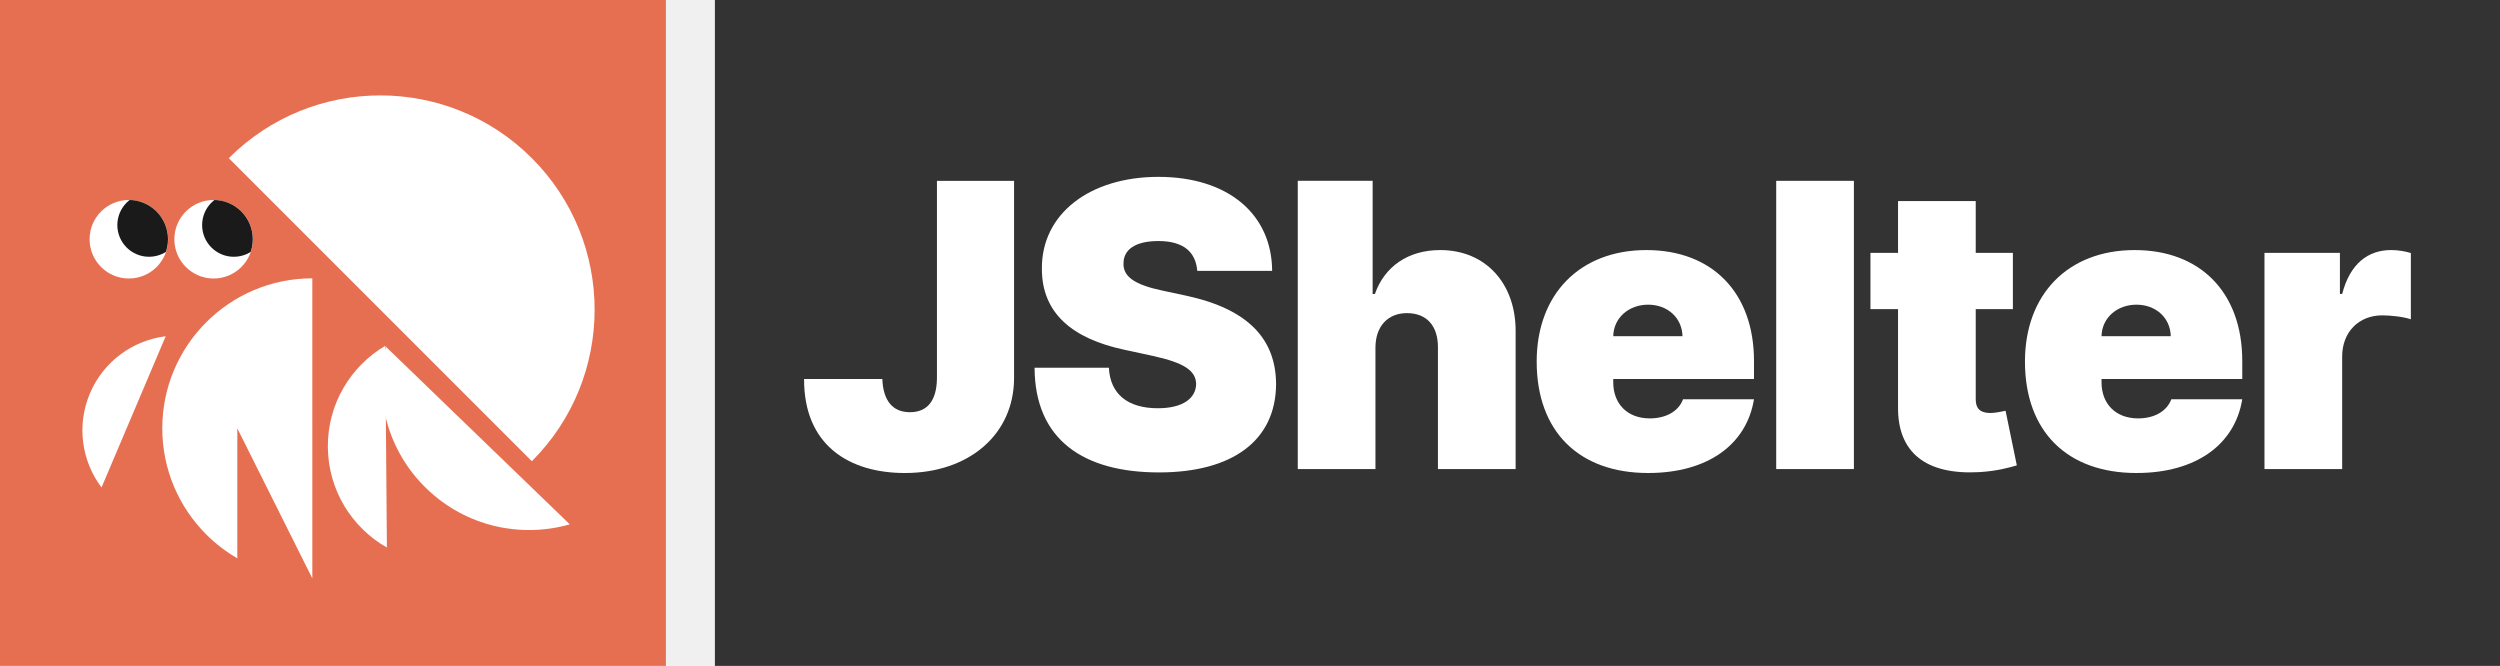
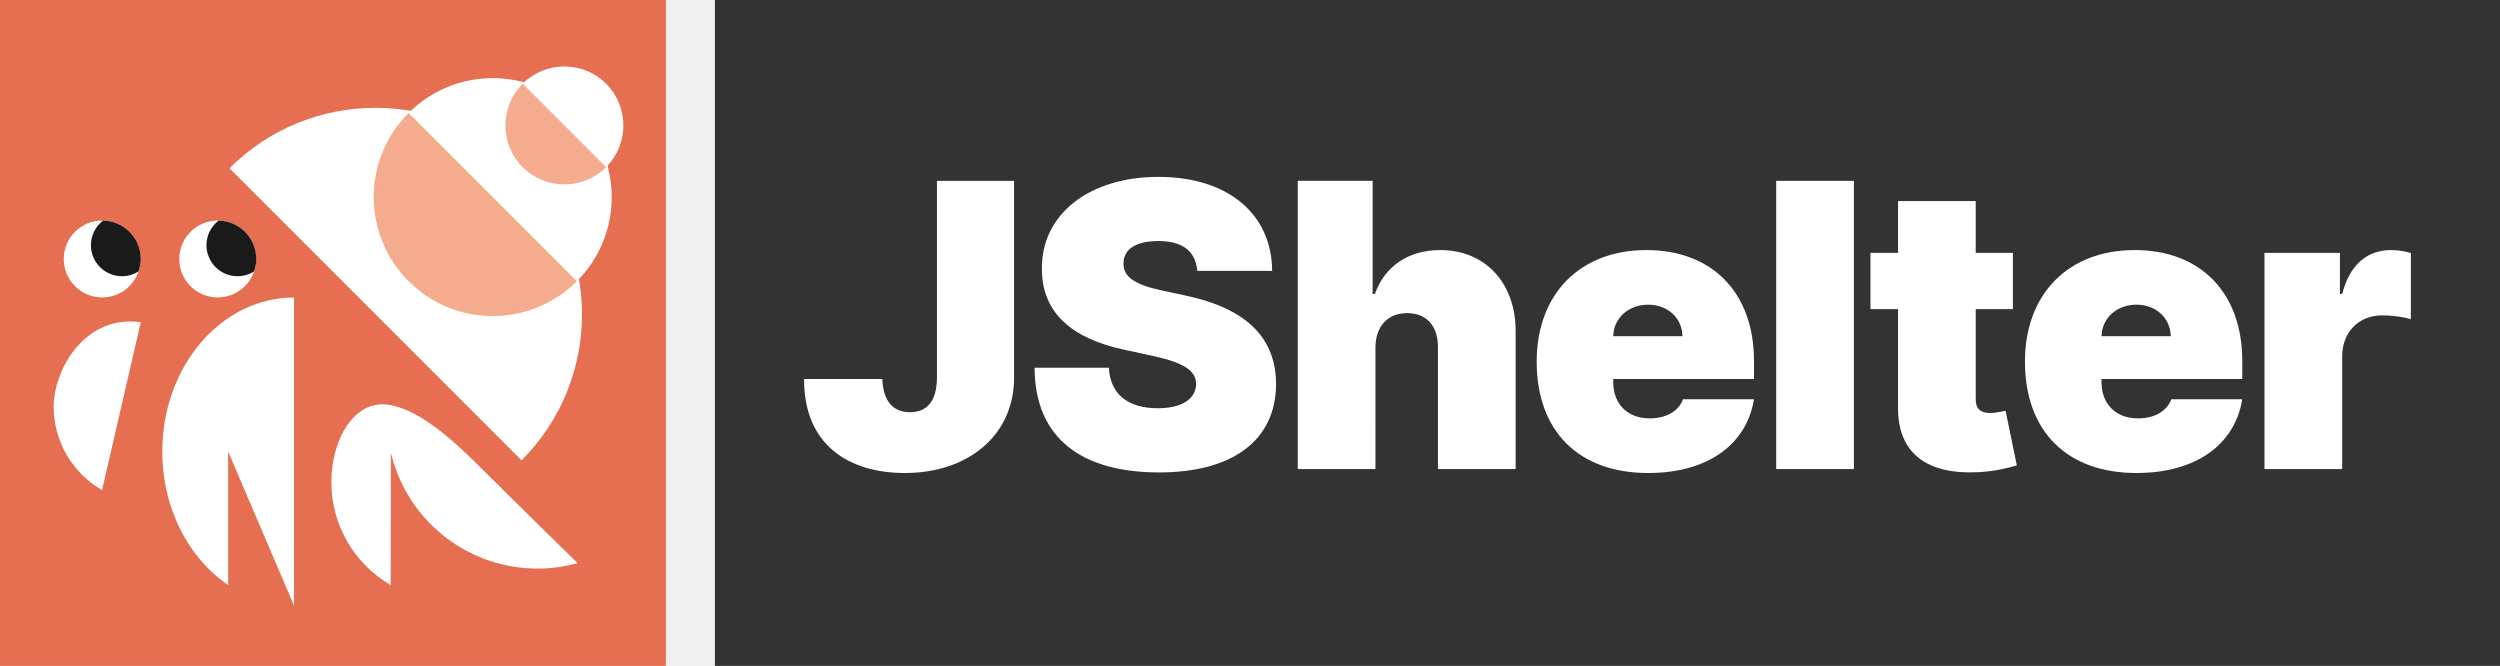
- <svg xmlns="http://www.w3.org/2000/svg" width="536.68mm" height="142.95mm" version="1.1" viewBox="0 0 536.68 142.95">
-   <defs>
+ <svg xmlns="http://www.w3.org/2000/svg" width="536.68mm" height="142.95mm" version="1.1" viewBox="0 0 536.68 142.95" id="svg4808">
+   <defs id="defs4758">
    <clipPath id="clipPath1240">
-       <path d="m1749.7 3623.5c0-10.119 8.203-18.322 18.322-18.322 10.119 0 18.322 8.203 18.322 18.322 0 10.119-8.203 18.322-18.322 18.322-10.119 0-18.322-8.203-18.322-18.322z" fill="#fff" stroke-width="23.371" style="mix-blend-mode:normal" />
+       <path d="m1749.7 3623.5c0-10.119 8.203-18.322 18.322-18.322 10.119 0 18.322 8.203 18.322 18.322 0 10.119-8.203 18.322-18.322 18.322-10.119 0-18.322-8.203-18.322-18.322z" fill="#fff" stroke-width="23.371" style="mix-blend-mode:normal" id="path4755" />
    </clipPath>
  </defs>
-   <g transform="translate(109.97 -177.23)">
-     <rect x="-109.97" y="177.23" width="142.95" height="142.95" fill="#e76f51" stop-color="#000000" />
-     <g fill="#fff">
-       <g>
-         <path d="m-28.324 197.71c-11.773 0-23.546 4.491-32.529 13.474l65.057 65.057c17.965-17.965 17.965-47.092 0-65.057-8.982-8.982-20.756-13.474-32.529-13.474z" style="mix-blend-mode:normal" />
-         <path d="m-42.924 236.98c-17.787-5e-5 -32.206 14.42-32.206 32.206 5.3e-5 8.893 3.605 16.944 9.434 22.772 1.984 1.984 4.225 3.71 6.67 5.124v-27.896l16.103 32.206v-32.206z" style="mix-blend-mode:normal" />
-         <path d="m-88.177 281.88 6.889-16.234 6.889-16.234c-6.977 0.863-13.316 5.32-16.26 12.257-2.944 6.937-1.745 14.593 2.482 20.211z" stop-color="#000000" style="font-variation-settings:normal;mix-blend-mode:normal" />
-         <path d="m-26.915 294.77-0.174-21.654-0.174-21.653c-7.437 4.382-12.4 12.501-12.326 21.754 0.074 9.253 5.166 17.291 12.673 21.553z" stop-color="#000000" style="font-variation-settings:normal;mix-blend-mode:normal" />
-         <path d="m12.345 289.79-19.738-19.065-19.738-19.065c-2.639 10.617 0.298 22.312 8.733 30.459 8.434 8.147 20.224 10.677 30.742 7.674z" stop-color="#000000" style="font-variation-settings:normal;mix-blend-mode:normal" />
+   <g id="g4804" transform="translate(109.97,-177.23)">
+     <circle transform="matrix(0.46002,0,0,0.46002,-877.46,-1438.3)" cx="1777.5" cy="3616.9" r="14.795" clip-path="url(#clipPath1240)" fill="#1a1a1a" stop-color="#000000" id="circle4782" />
+     <rect x="43.499" y="177.23" width="383.21" height="142.95" fill="#333333" stop-color="#000000" id="rect4784" />
+     <g fill="#ffffff" stroke-width="0.563" aria-label="JShelter" id="g4802">
+       <path d="m 91.165,216.05 v 42.419 c -0.06,4.774 -2.054,7.251 -5.801,7.251 -3.686,0 -5.74,-2.447 -5.922,-7.13 h -16.798 c -0.06,14.261 9.729,20.182 21.632,20.182 13.717,0 23.385,-8.218 23.445,-20.303 v -42.419 z" id="path4786" />
+       <path d="m 147.05,235.38 h 16.073 c -0.06,-12.146 -9.426,-20.182 -24.412,-20.182 -14.714,0 -25.107,7.916 -25.016,19.699 -0.03,9.668 6.677,15.046 17.644,17.403 l 6.163,1.329 c 6.889,1.511 9.245,3.233 9.306,6.043 -0.06,3.051 -2.84,5.197 -8.218,5.197 -6.435,0 -10.242,-3.021 -10.514,-8.701 h -15.952 c 0.06,15.529 10.575,22.478 26.708,22.478 15.681,0 25.077,-6.768 25.137,-18.974 -0.06,-9.426 -5.68,-16.043 -19.336,-18.974 l -5.076,-1.088 c -5.861,-1.239 -8.49,-2.961 -8.339,-5.922 0.03,-2.719 2.296,-4.713 7.493,-4.713 5.438,0 8.006,2.387 8.339,6.405 z" id="path4788" />
+       <path d="m 185.3,251.82 c 0.03,-4.592 2.689,-7.372 6.768,-7.372 4.26,0 6.677,2.78 6.647,7.372 v 26.104 h 16.678 v -29.609 c 0.03,-10.152 -6.375,-17.403 -16.194,-17.403 -6.858,0 -11.934,3.505 -14.019,9.426 h -0.483 v -24.291 h -16.073 v 61.876 h 16.678 z" id="path4790" />
+       <path d="m 243.84,278.77 c 12.871,0 21.149,-6.163 22.72,-15.832 h -15.227 c -0.967,2.628 -3.716,4.109 -7.13,4.109 -4.955,0 -7.855,-3.263 -7.855,-7.734 v -0.725 h 30.213 v -3.867 c 0,-14.774 -9.064,-23.808 -23.083,-23.808 -14.381,0 -23.566,9.547 -23.566,23.929 0,15.016 9.064,23.929 23.929,23.929 z m -7.493,-29.367 c 0.091,-4.018 3.414,-6.768 7.493,-6.768 4.139,0 7.281,2.78 7.372,6.768 z" id="path4792" />
+       <path d="m 288.01,216.05 h -16.678 v 61.876 h 16.678 z" id="path4794" />
+       <path d="m 322.14,231.51 h -7.976 v -11.118 h -16.678 v 11.118 h -5.922 v 12.085 h 5.922 v 20.968 c -0.121,9.729 5.891,14.653 17.403,14.019 3.777,-0.211 6.586,-0.997 8.097,-1.45 l -2.417,-11.723 c -0.634,0.151 -2.266,0.483 -3.263,0.483 -2.175,0 -3.142,-0.967 -3.142,-2.9 v -19.397 h 7.976 z" id="path4796" />
+       <path d="m 348.66,278.77 c 12.871,0 21.149,-6.163 22.72,-15.832 h -15.227 c -0.967,2.628 -3.716,4.109 -7.13,4.109 -4.955,0 -7.855,-3.263 -7.855,-7.734 v -0.725 h 30.213 v -3.867 c 0,-14.774 -9.064,-23.808 -23.083,-23.808 -14.381,0 -23.566,9.547 -23.566,23.929 0,15.016 9.064,23.929 23.929,23.929 z m -7.493,-29.367 c 0.091,-4.018 3.414,-6.768 7.493,-6.768 4.139,0 7.281,2.78 7.372,6.768 z" id="path4798" />
+       <path d="m 376.15,277.92 h 16.678 v -24.17 c 0,-5.317 3.656,-8.822 8.581,-8.822 1.722,0 4.502,0.272 6.163,0.846 v -14.23 c -1.329,-0.393 -2.78,-0.634 -4.23,-0.634 -4.955,0 -8.822,2.9 -10.514,9.426 h -0.483 v -8.822 h -16.194 z" id="path4800" />
+     </g>
+   </g>
+   <g id="g8560">
+     <rect x="1.2207031e-06" y="6.5612795e-07" width="142.95" height="142.95" fill="#e76f51" stop-color="#000000" id="rect4819" />
+     <g id="g7450" transform="matrix(1.112336,0,0,1.112336,-8.163098,-8.102993)">
+       <path id="path1464" style="font-family:none;font-variation-settings:normal;mix-blend-mode:normal;vector-effect:none;fill:#ffffff;fill-opacity:1;stroke:none;stroke-width:0.141;stroke-linecap:butt;stroke-linejoin:miter;stroke-miterlimit:4;stroke-dasharray:none;stroke-dashoffset:0;stroke-opacity:1;stop-color:#000000" d="m 17.687,85.65 c -0.019,6.919 3.726,12.969 9.346,16.216 L 34.508,69.483 C 24.277,67.956 17.866,77.841 17.687,85.65 Z" />
+       <path id="path1470" style="font-family:none;mix-blend-mode:normal;fill:#ffffff;fill-opacity:1;stroke:none;stroke-width:0.099;stroke-dasharray:none;stroke-dashoffset:0" d="m 64.083,64.7 c -14.042,-5.6e-5 -25.427,13.31 -25.427,29.729 9.4e-5,8.209 2.846,15.641 7.448,21.021 1.566,1.831 3.336,3.424 5.266,4.73 V 94.429 L 64.083,124.157 V 94.429 Z" />
+       <path id="path1472" style="font-family:none;font-variation-settings:normal;mix-blend-mode:normal;vector-effect:none;fill:#ffffff;fill-opacity:1;stroke:none;stroke-width:0.144;stroke-linecap:butt;stroke-linejoin:miter;stroke-miterlimit:4;stroke-dasharray:none;stroke-dashoffset:0;stroke-opacity:1;stop-color:#000000" d="m 100.87,98.287 c 6.091,6.091 17.95,17.682 17.95,17.682 -9.683,2.663 -20.485,0.236 -28.156,-7.32 -4.042,-3.981 -6.672,-8.853 -7.889,-13.994 l -0.009,5.654 -0.037,19.881 c -6.853,-3.98 -11.457,-11.405 -11.442,-19.901 0.009,-8.495 4.643,-15.905 11.044,-14.893 6.401,1.011 13.215,7.57 18.537,12.891 z" />
+       <path id="path1474" style="font-family:none;mix-blend-mode:normal;fill:#ffffff;fill-opacity:1;stroke:none;stroke-width:0.141;stroke-dasharray:none;stroke-dashoffset:0" d="m 79.805,28.091 c -10.2,0 -20.401,3.891 -28.183,11.674 l 28.183,28.183 28.183,28.183 c 15.565,-15.565 15.565,-40.802 0,-56.367 -7.783,-7.783 -17.983,-11.674 -28.183,-11.674 z" />
+       <path id="path1476" style="font-family:none;mix-blend-mode:normal;fill:#ffffff;fill-opacity:1;stroke:none;stroke-width:0.141;stroke-dasharray:none;stroke-dashoffset:0" d="m 102.432,22.36 c -5.877,0 -11.753,2.242 -16.237,6.726 l 16.237,16.237 16.237,16.237 c 8.967,-8.967 8.967,-23.507 0,-32.474 -4.484,-4.484 -10.361,-6.726 -16.237,-6.726 z" />
+       <path id="path1478" style="font-family:none;mix-blend-mode:normal;fill:#ffffff;fill-opacity:1;stroke:none;stroke-width:0.141;stroke-dasharray:none;stroke-dashoffset:0" d="m 116.261,20.107 c -2.914,0 -5.828,1.111 -8.051,3.335 l 8.051,8.051 8.051,8.051 c 4.446,-4.446 4.446,-11.655 -3e-5,-16.101 -2.223,-2.223 -5.137,-3.335 -8.051,-3.335 z" />
+       <path id="path1480" style="font-family:none;mix-blend-mode:normal;fill:#f5ab8d;fill-opacity:1;stroke:none;stroke-width:0.141;stroke-dasharray:none;stroke-dashoffset:0" d="m 104.876,31.492 c 0,-2.914 1.111,-5.828 3.335,-8.051 l 8.051,8.051 8.051,8.051 c -4.446,4.446 -11.655,4.446 -16.101,-2.7e-5 -2.223,-2.223 -3.335,-5.137 -3.335,-8.051 z" />
+       <path id="path1482" style="font-family:none;mix-blend-mode:normal;fill:#f5ab8d;fill-opacity:1;stroke:none;stroke-width:0.141;stroke-dasharray:none;stroke-dashoffset:0" d="m 79.469,45.322 c 0,-5.877 2.242,-11.753 6.726,-16.237 l 16.237,16.237 16.237,16.237 c -8.968,8.968 -23.507,8.968 -32.474,0 -4.484,-4.484 -6.726,-10.36 -6.726,-16.237 z" />
+       <g id="g1568" transform="matrix(22.89618,0,0,22.89618,-1297.874,-1623.516)" style="stroke-width:0.409">
+         <path d="m 57.543,73.409 c 0,-0.179 0.145,-0.324 0.324,-0.324 0.179,0 0.324,0.145 0.324,0.324 0,0.179 -0.145,0.324 -0.324,0.324 -0.179,0 -0.324,-0.145 -0.324,-0.324 z" id="path1268-5" fill="#5c8b93" fill-rule="nonzero" stroke-width="0.169" stroke-linecap="butt" stroke-linejoin="miter" stroke-miterlimit="4" style="font-family:none;mix-blend-mode:normal;fill:#ffffff;stroke:none;stroke-dasharray:none;stroke-dashoffset:0" />
+         <path id="path1236-3" clip-path="none" style="fill:#1a1a1a;fill-opacity:1;stroke:none;stroke-width:0.031;stroke-linecap:round;stroke-linejoin:round;stop-color:#000000" d="m 218.738,276.227 a 0.99,0.99 0 0 0 -0.387,0.783 0.99,0.99 0 0 0 0.99,0.99 0.99,0.99 0 0 0 0.525,-0.152 c 0.043,-0.125 0.072,-0.257 0.072,-0.396 0,-0.669 -0.536,-1.211 -1.201,-1.225 z" transform="scale(0.2645833)" />
      </g>
-       <path d="m-90.737 228.59c0-4.655 3.774-8.428 8.429-8.428 4.655 0 8.428 3.774 8.428 8.428 0 4.655-3.774 8.428-8.428 8.428-4.655 0-8.429-3.773-8.429-8.428z" stroke-width="10.751" style="mix-blend-mode:normal" />
-     </g>
-     <circle transform="matrix(.46002 0 0 .46002 -895.66 -1438.3)" cx="1777.5" cy="3616.9" r="14.795" clip-path="url(#clipPath1240)" fill="#1a1a1a" stop-color="#000000" />
-     <path d="m-72.539 228.59c0-4.655 3.774-8.428 8.429-8.428 4.655 0 8.428 3.774 8.428 8.428 0 4.655-3.774 8.428-8.428 8.428-4.655 0-8.429-3.773-8.429-8.428z" fill="#fff" stroke-width="10.751" style="mix-blend-mode:normal" />
-     <g>
-       <circle transform="matrix(.46002 0 0 .46002 -877.46 -1438.3)" cx="1777.5" cy="3616.9" r="14.795" clip-path="url(#clipPath1240)" fill="#1a1a1a" stop-color="#000000" />
-       <rect x="43.499" y="177.23" width="383.21" height="142.95" fill="#333" stop-color="#000000" />
-       <g fill="#fff" stroke-width=".563" aria-label="JShelter">
-         <path d="m91.165 216.05v42.419c-0.06 4.774-2.054 7.251-5.801 7.251-3.686 0-5.74-2.447-5.922-7.13h-16.798c-0.06 14.261 9.729 20.182 21.632 20.182 13.717 0 23.385-8.218 23.445-20.303v-42.419z" />
-         <path d="m147.05 235.38h16.073c-0.06-12.146-9.426-20.182-24.412-20.182-14.714 0-25.107 7.916-25.016 19.699-0.03 9.668 6.677 15.046 17.644 17.403l6.163 1.329c6.889 1.511 9.245 3.233 9.306 6.043-0.06 3.051-2.84 5.197-8.218 5.197-6.435 0-10.242-3.021-10.514-8.701h-15.952c0.06 15.529 10.575 22.478 26.708 22.478 15.681 0 25.077-6.768 25.137-18.974-0.06-9.426-5.68-16.043-19.336-18.974l-5.076-1.088c-5.861-1.239-8.49-2.961-8.339-5.922 0.03-2.719 2.296-4.713 7.493-4.713 5.438 0 8.006 2.387 8.339 6.405z" />
-         <path d="m185.3 251.82c0.03-4.592 2.689-7.372 6.768-7.372 4.26 0 6.677 2.78 6.647 7.372v26.104h16.678v-29.609c0.03-10.152-6.375-17.403-16.194-17.403-6.858 0-11.934 3.505-14.019 9.426h-0.483v-24.291h-16.073v61.876h16.678z" />
-         <path d="m243.84 278.77c12.871 0 21.149-6.163 22.72-15.832h-15.227c-0.967 2.628-3.716 4.109-7.13 4.109-4.955 0-7.855-3.263-7.855-7.734v-0.725h30.213v-3.867c0-14.774-9.064-23.808-23.083-23.808-14.381 0-23.566 9.547-23.566 23.929 0 15.016 9.064 23.929 23.929 23.929zm-7.493-29.367c0.091-4.018 3.414-6.768 7.493-6.768 4.139 0 7.281 2.78 7.372 6.768z" />
-         <path d="m288.01 216.05h-16.678v61.876h16.678z" />
-         <path d="m322.14 231.51h-7.976v-11.118h-16.678v11.118h-5.922v12.085h5.922v20.968c-0.121 9.729 5.891 14.653 17.403 14.019 3.777-0.211 6.586-0.997 8.097-1.45l-2.417-11.723c-0.634 0.151-2.266 0.483-3.263 0.483-2.175 0-3.142-0.967-3.142-2.9v-19.397h7.976z" />
-         <path d="m348.66 278.77c12.871 0 21.149-6.163 22.72-15.832h-15.227c-0.967 2.628-3.716 4.109-7.13 4.109-4.955 0-7.855-3.263-7.855-7.734v-0.725h30.213v-3.867c0-14.774-9.064-23.808-23.083-23.808-14.381 0-23.566 9.547-23.566 23.929 0 15.016 9.064 23.929 23.929 23.929zm-7.493-29.367c0.091-4.018 3.414-6.768 7.493-6.768 4.139 0 7.281 2.78 7.372 6.768z" />
-         <path d="m376.15 277.92h16.678v-24.17c0-5.317 3.656-8.822 8.581-8.822 1.722 0 4.502 0.272 6.163 0.846v-14.23c-1.329-0.393-2.78-0.634-4.23-0.634-4.955 0-8.822 2.9-10.514 9.426h-0.483v-8.822h-16.194z" />
+       <g id="g1602" transform="matrix(22.89618,0,0,22.89618,-1275.578,-1623.516)" style="stroke-width:0.409">
+         <path d="m 57.543,73.409 c 0,-0.179 0.145,-0.324 0.324,-0.324 0.179,0 0.324,0.145 0.324,0.324 0,0.179 -0.145,0.324 -0.324,0.324 -0.179,0 -0.324,-0.145 -0.324,-0.324 z" id="path1598" fill="#5c8b93" fill-rule="nonzero" stroke-width="0.169" stroke-linecap="butt" stroke-linejoin="miter" stroke-miterlimit="4" style="font-family:none;mix-blend-mode:normal;fill:#ffffff;stroke:none;stroke-dasharray:none;stroke-dashoffset:0" />
+         <path id="path1600" clip-path="none" style="fill:#1a1a1a;fill-opacity:1;stroke:none;stroke-width:0.031;stroke-linecap:round;stroke-linejoin:round;stop-color:#000000" d="m 218.738,276.227 a 0.99,0.99 0 0 0 -0.387,0.783 0.99,0.99 0 0 0 0.99,0.99 0.99,0.99 0 0 0 0.525,-0.152 c 0.043,-0.125 0.072,-0.257 0.072,-0.396 0,-0.669 -0.536,-1.211 -1.201,-1.225 z" transform="scale(0.2645833)" />
      </g>
    </g>
  </g>
</svg>
